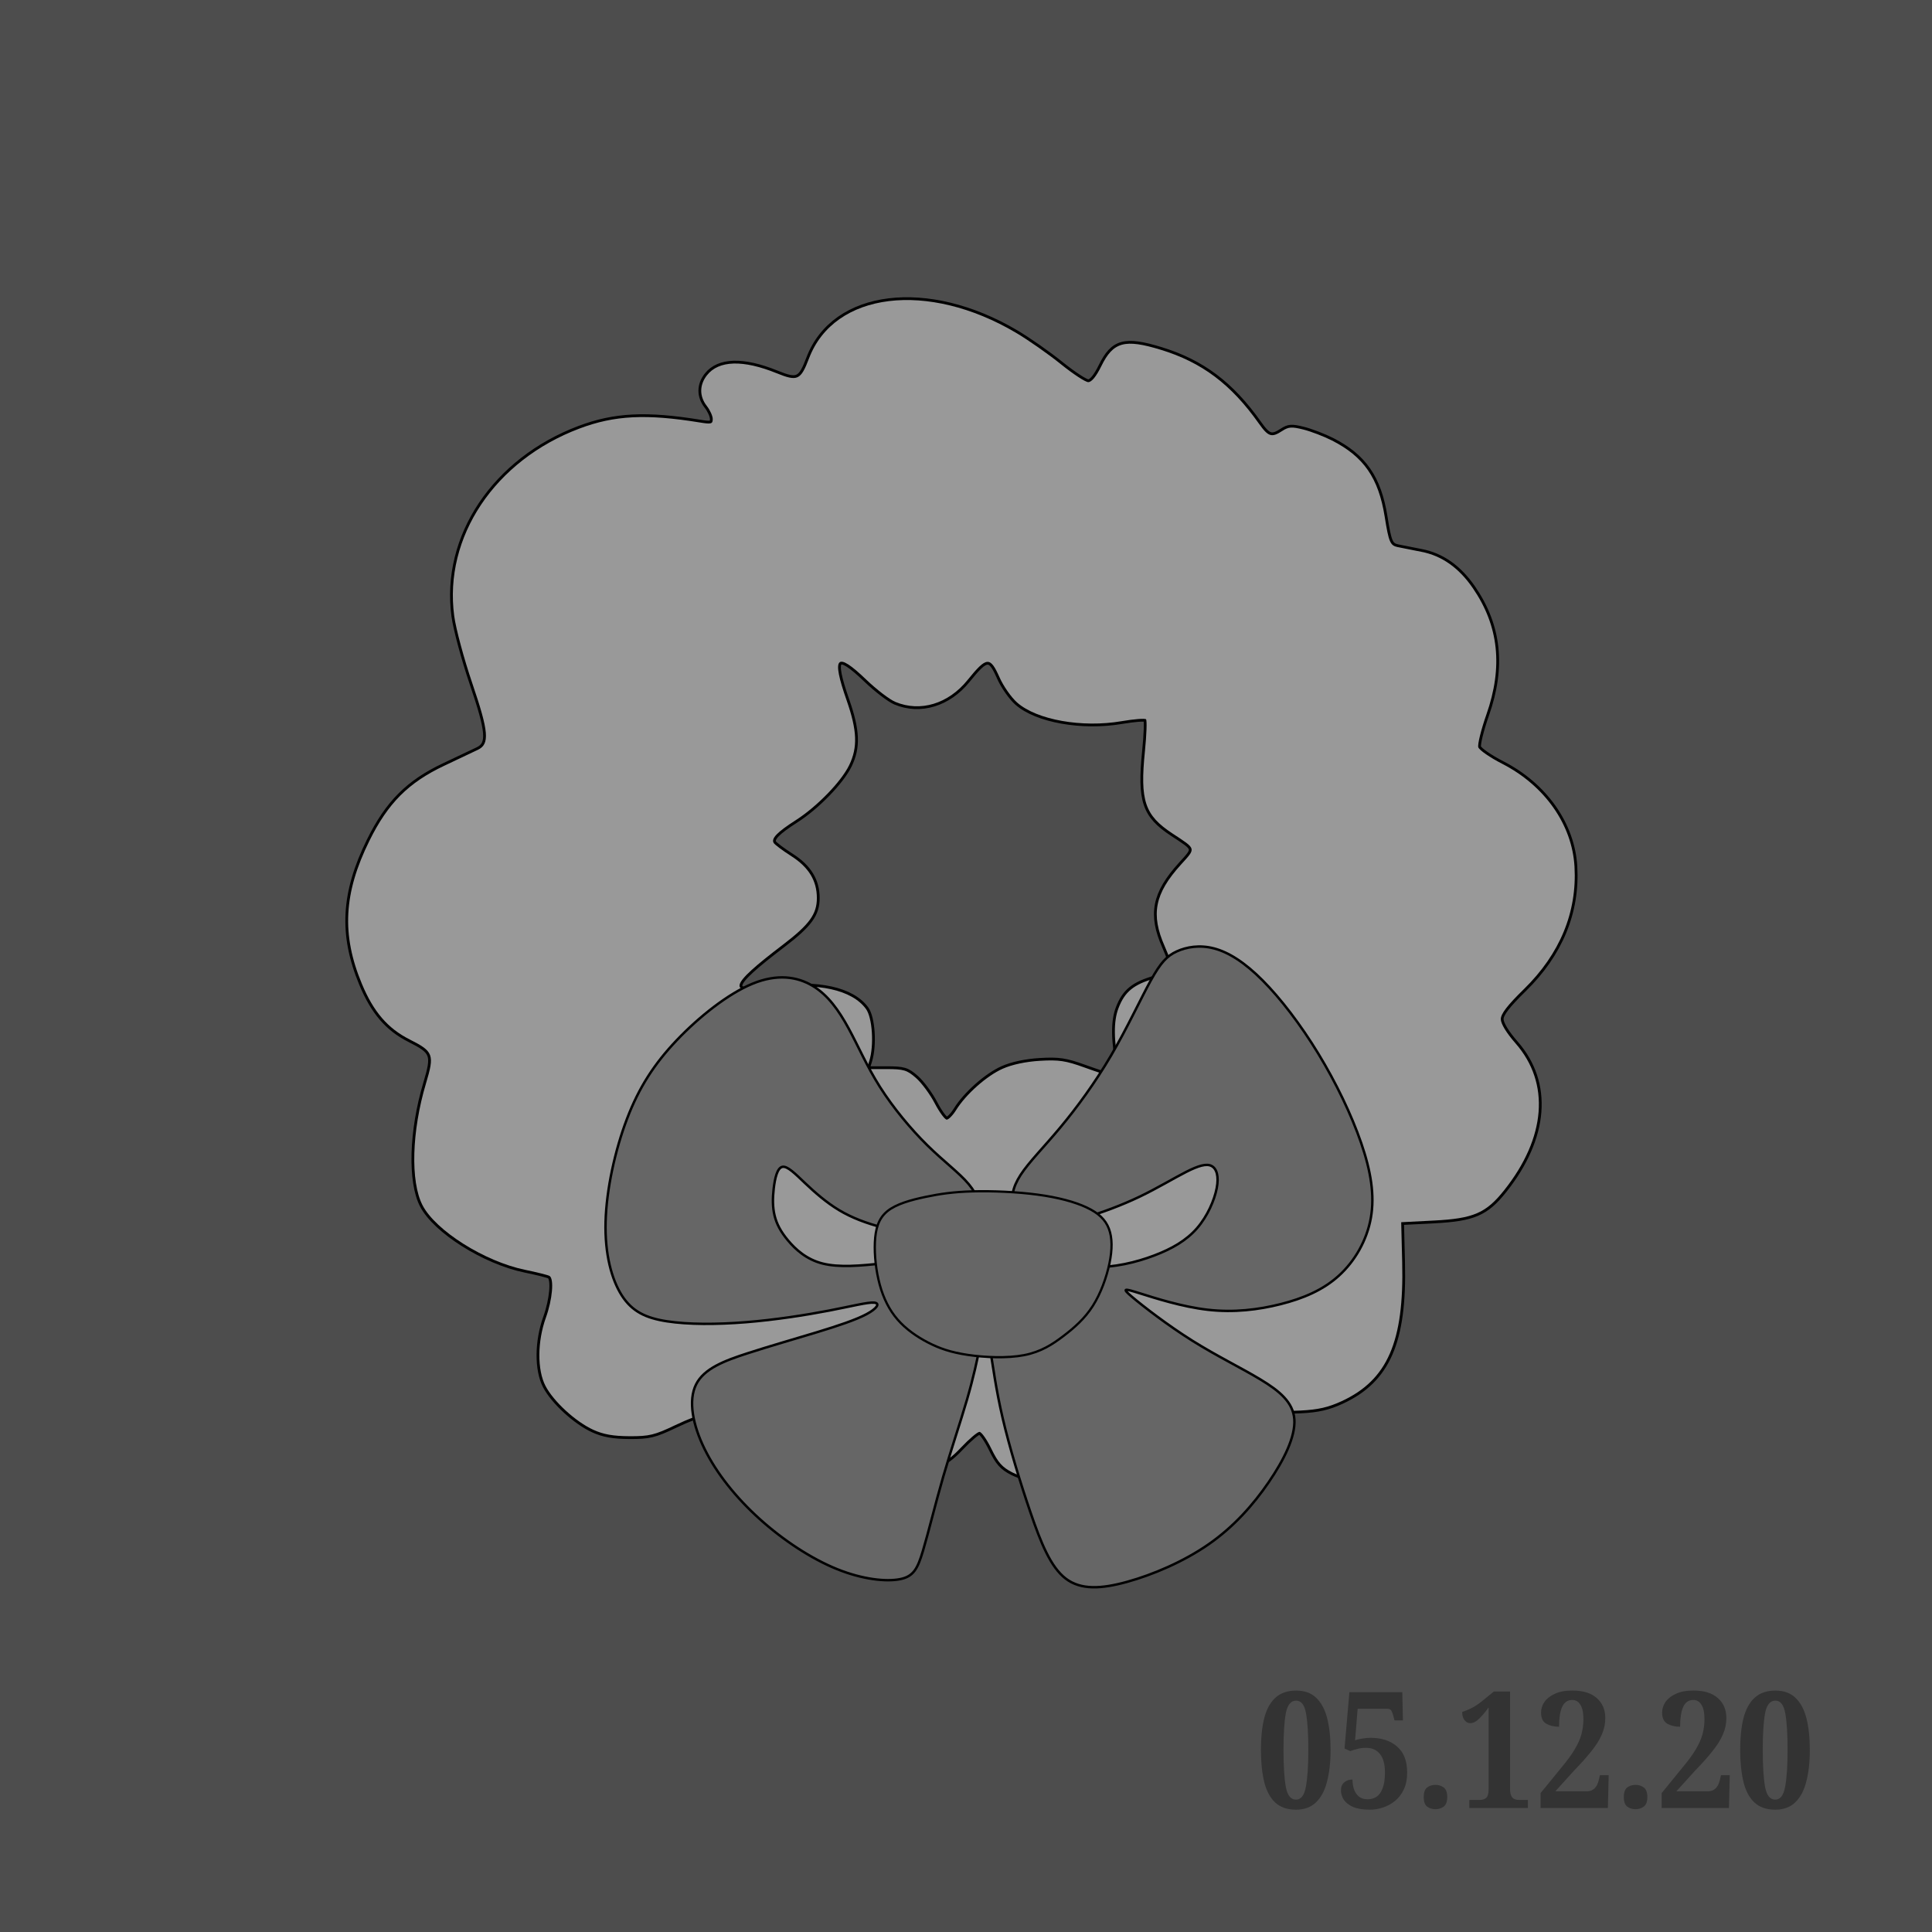
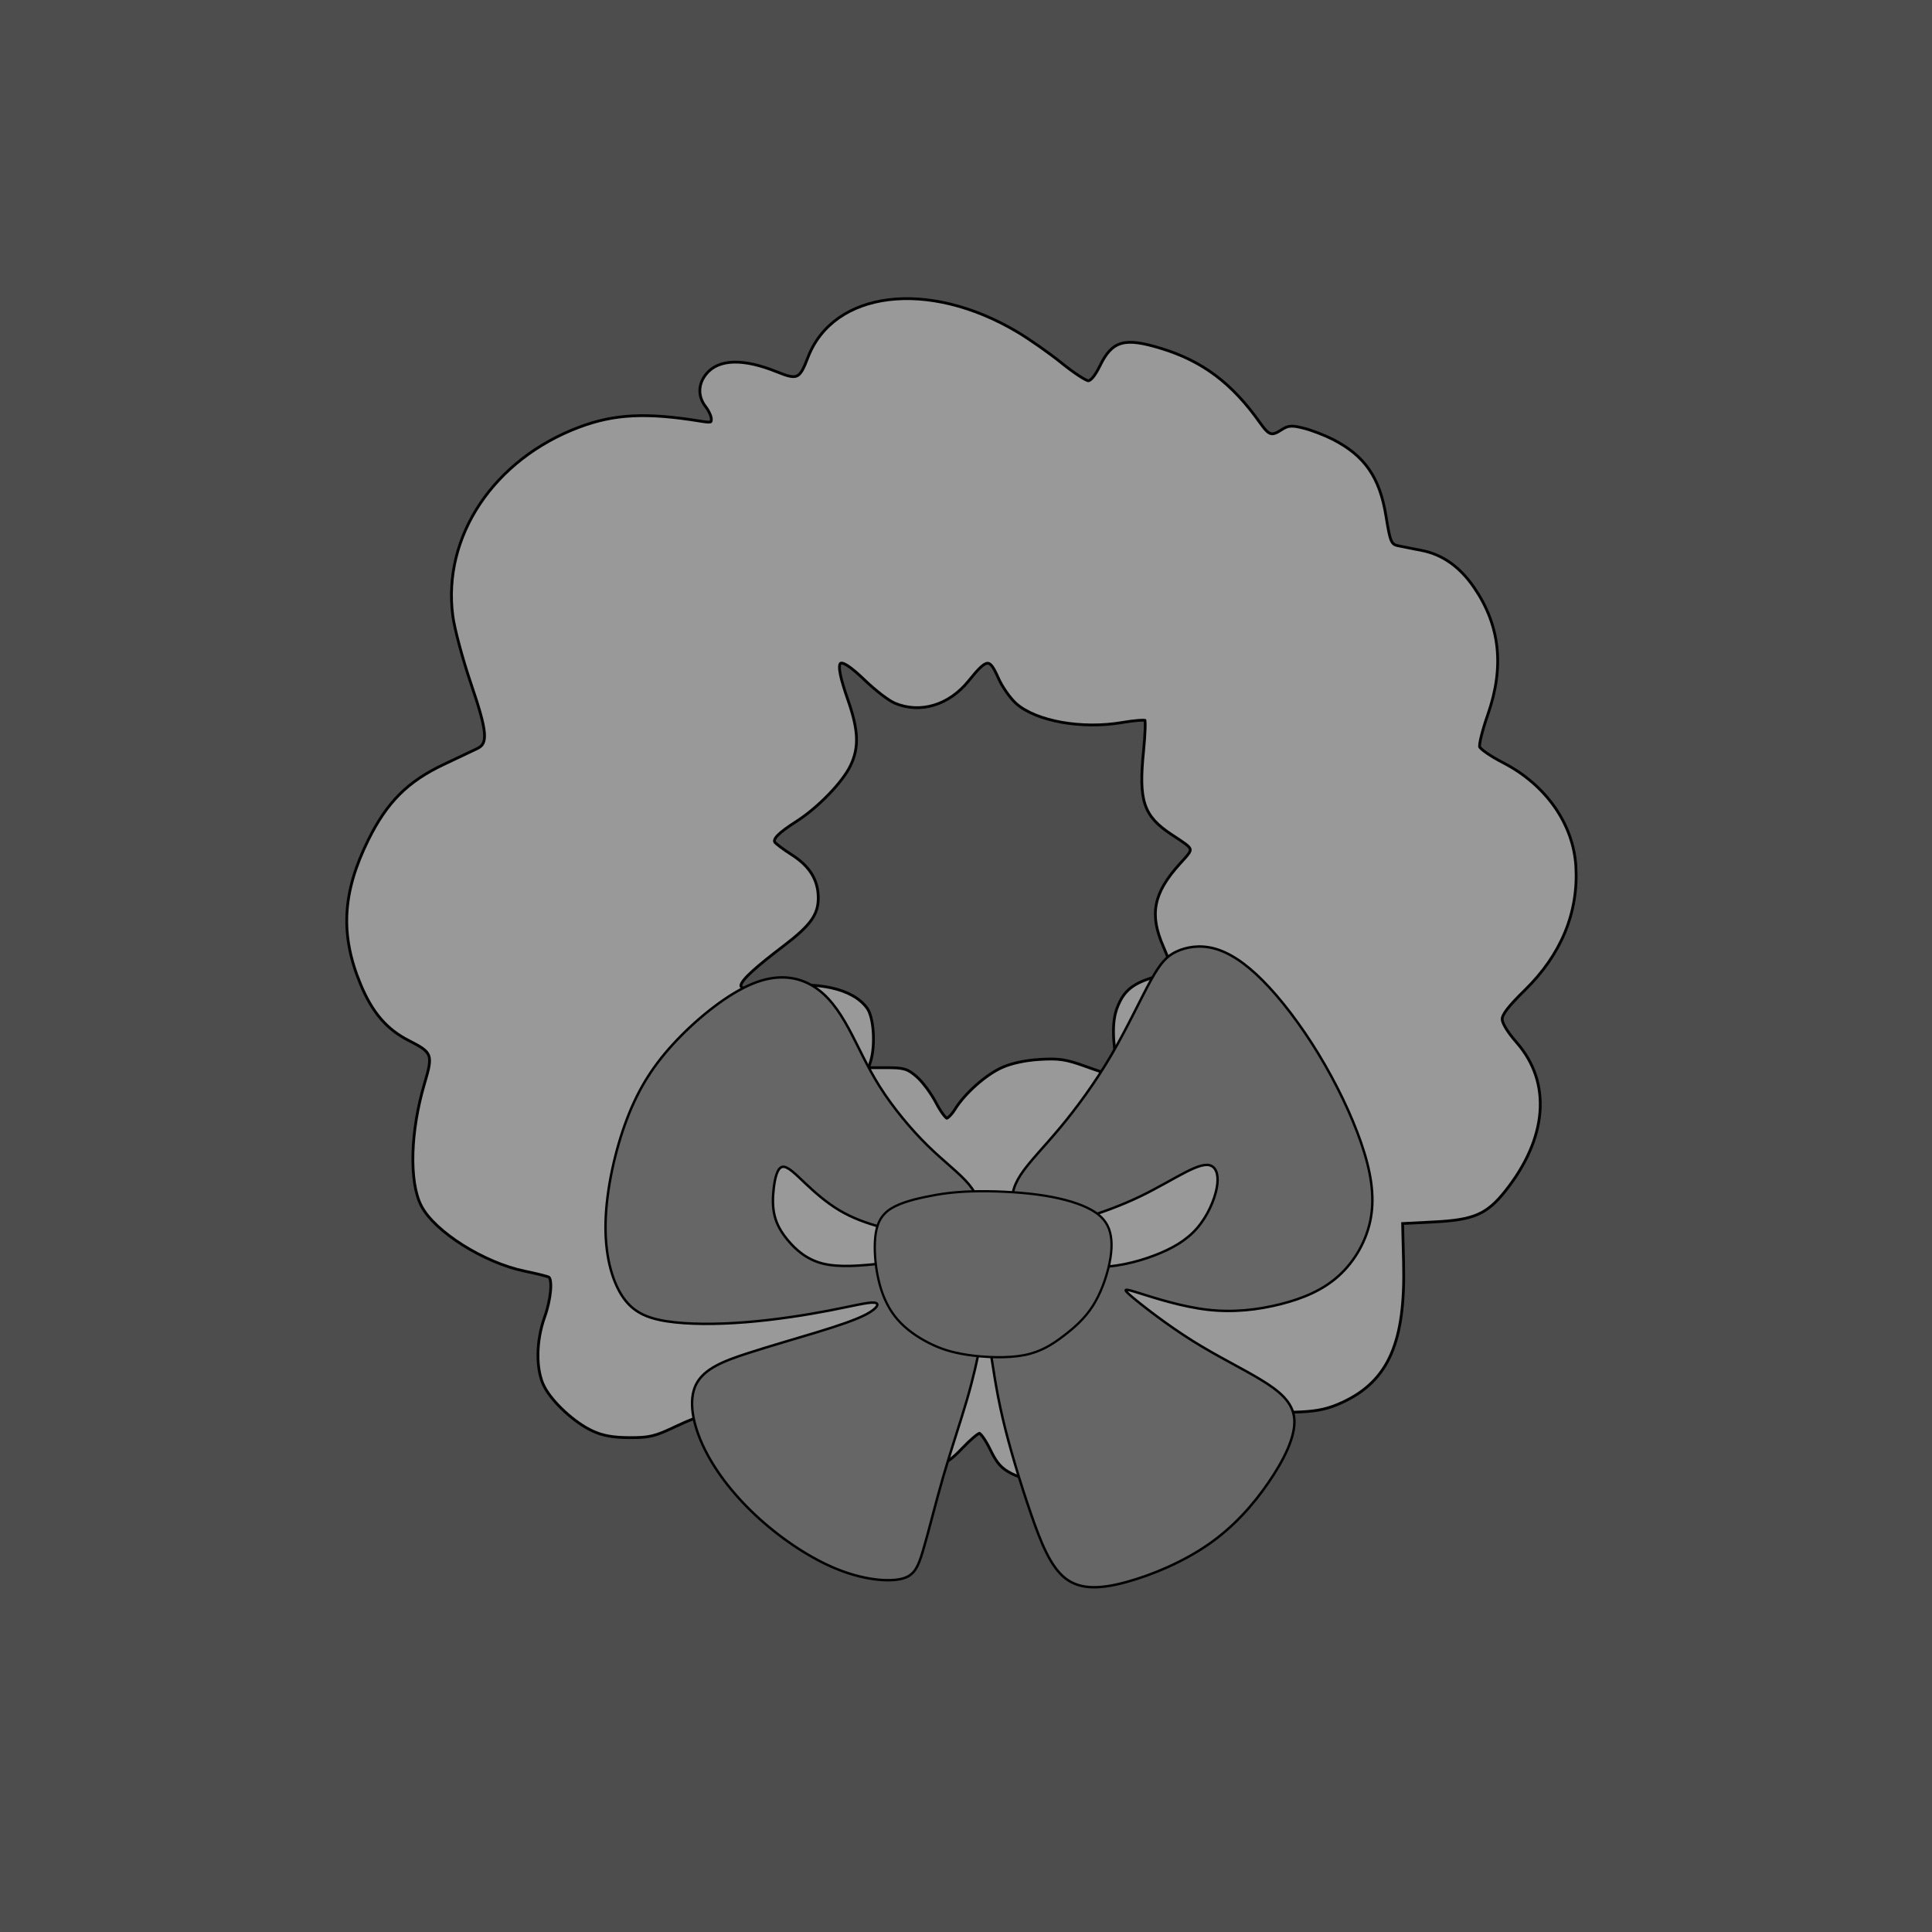
- <svg xmlns="http://www.w3.org/2000/svg" xmlns:ns1="http://www.openswatchbook.org/uri/2009/osb" width="169.333mm" height="169.333mm" viewBox="0 0 169.333 169.333" version="1.1" id="svg4122">
+ <svg xmlns="http://www.w3.org/2000/svg" xmlns:ns1="http://www.openswatchbook.org/uri/2009/osb" width="169.333mm" height="169.333mm" viewBox="0 0 169.333 169.333" id="svg4122">
  <defs id="defs4116">
-     <rect x="-68.792" y="116.417" width="52.917" height="21.167" id="rect6794" />
-     <rect x="148.167" y="1081.907" width="1037.167" height="336.26" id="rect6326" />
-     <rect x="867.833" y="3175" width="910.167" height="296.333" id="rect6314" />
-     <rect x="1820.333" y="3217.333" width="846.667" height="169.333" id="rect6302" />
-     <rect x="113.322" y="786.841" width="1024.177" height="243.75" id="rect2516" />
+     <path d="M-68.792 116.417h52.917v21.167H-68.792z" id="rect6794" />
+     <path d="M148.167 1081.907h1037.167v336.26H148.167z" id="rect6326" />
+     <path d="M867.833 3175H1778v296.333H867.833z" id="rect6314" />
+     <path d="M1820.333 3217.333h846.667v169.333H1820.333z" id="rect6302" />
+     <path d="M113.322 786.841h1024.177v243.75H113.322z" id="rect2516" />
    <linearGradient id="linearGradient1757" ns1:paint="gradient">
-       <stop style="stop-color:#cccccc;stop-opacity:1;" offset="0" id="stop1753" />
-       <stop style="stop-color:#cccccc;stop-opacity:0;" offset="1" id="stop1755" />
+       <stop style="stop-color:#ccc;stop-opacity:1" offset="0" id="stop1753" />
+       <stop style="stop-color:#ccc;stop-opacity:0" offset="1" id="stop1755" />
    </linearGradient>
    <linearGradient id="linearGradient1324" ns1:paint="gradient">
-       <stop style="stop-color:#000000;stop-opacity:1;" offset="0" id="stop1320" />
-       <stop style="stop-color:#000000;stop-opacity:0;" offset="1" id="stop1322" />
+       <stop style="stop-color:#000;stop-opacity:1" offset="0" id="stop1320" />
+       <stop style="stop-color:#000;stop-opacity:0" offset="1" id="stop1322" />
    </linearGradient>
  </defs>
  <g id="layer1" transform="translate(-15.87499,-63.50001)">
    <g id="g6784" transform="translate(-274.4108,211.6667)">
-       <rect style="fill:#4d4d4d;fill-opacity:1;stroke:none;stroke-width:1;stroke-miterlimit:4;stroke-dasharray:none;stroke-opacity:1;paint-order:stroke markers fill" id="rect4085-0-5" width="169.333" height="169.333" x="290.286" y="-148.167" />
+       <path style="fill:#4d4d4d;fill-opacity:1;stroke:none;stroke-width:1;stroke-miterlimit:4;stroke-dasharray:none;stroke-opacity:1;paint-order:stroke markers fill" id="rect4085-0-5" d="M290.286-148.167h169.333v169.333H290.286z" />
      <g id="g3907-8" transform="matrix(0.7958195,0,0,0.7958195,-2252.971,-1746.66)">
-         <path style="fill:#999999;stroke:#000000;stroke-width:0.613;stroke-miterlimit:4;stroke-dasharray:none;stroke-opacity:1;paint-order:stroke markers fill" d="m 3279.584,2172.014 c -2.184,-1.088 -3.819,-3.146 -5.12,-6.442 -0.329,-0.833 -0.69,-1.228 -1.123,-1.228 -0.351,0 -1.795,0.553 -3.21,1.228 -2.276,1.087 -2.854,1.227 -5.028,1.218 -1.793,-0.01 -2.87,-0.198 -3.987,-0.708 -1.944,-0.886 -4.382,-3.123 -5.269,-4.835 -0.916,-1.768 -0.897,-4.894 0.046,-7.516 0.717,-1.993 0.918,-4.276 0.404,-4.593 -0.16,-0.099 -1.376,-0.404 -2.702,-0.677 -4.454,-0.918 -9.842,-4.313 -11.29,-7.114 -1.345,-2.602 -1.186,-8.171 0.383,-13.415 0.954,-3.187 0.833,-3.513 -1.794,-4.839 -2.415,-1.219 -3.984,-3.044 -5.267,-6.127 -2.253,-5.413 -2.009,-10.013 0.84,-15.774 2.037,-4.121 4.291,-6.38 8.219,-8.239 1.593,-0.754 3.265,-1.547 3.716,-1.761 1.322,-0.629 1.209,-1.978 -0.617,-7.338 -0.903,-2.652 -1.798,-5.978 -1.988,-7.391 -1.169,-8.703 4.47,-17.143 13.802,-20.656 3.855,-1.451 7.356,-1.625 13.282,-0.66 1.225,0.2 1.391,0.153 1.385,-0.388 0,-0.338 -0.295,-0.983 -0.648,-1.434 -0.83,-1.061 -0.824,-2.316 0.015,-3.383 1.294,-1.645 3.974,-1.724 7.667,-0.225 2.306,0.936 2.659,0.774 3.578,-1.644 2.773,-7.298 13.068,-8.564 22.799,-2.803 1.351,0.8 3.562,2.347 4.912,3.439 1.351,1.091 2.716,1.987 3.033,1.99 0.375,0 0.881,-0.615 1.447,-1.768 1.306,-2.664 2.57,-3.011 6.539,-1.797 4.527,1.385 7.741,3.799 10.787,8.102 1.058,1.494 1.42,1.61 2.605,0.834 0.685,-0.449 1.04,-0.472 2.321,-0.149 0.832,0.209 2.236,0.748 3.122,1.196 3.518,1.783 5.147,4.133 5.831,8.414 0.45,2.814 0.6,3.162 1.44,3.34 0.385,0.081 1.551,0.312 2.591,0.513 2.253,0.435 4.135,1.763 5.673,4.003 2.854,4.155 3.337,8.67 1.491,13.926 -0.587,1.672 -0.987,3.293 -0.887,3.602 0.099,0.309 1.282,1.127 2.628,1.817 4.677,2.398 7.698,6.689 7.966,11.316 0.291,5.024 -1.604,9.615 -5.572,13.5 -1.825,1.786 -2.545,2.722 -2.545,3.306 0,0.509 0.612,1.514 1.632,2.679 3.817,4.362 3.349,10.365 -1.259,16.162 -2.006,2.523 -3.386,3.119 -7.741,3.341 l -3.602,0.184 0.11,4.421 c 0.216,8.732 -1.622,12.952 -6.659,15.284 -1.474,0.682 -2.605,0.941 -4.526,1.036 -3.555,0.175 -5.06,-0.445 -7.665,-3.156 -2.268,-2.36 -2.663,-2.374 -3.393,-0.12 -1.844,5.693 -6.866,10.042 -12.626,10.934 -2.853,0.442 -6.203,0.095 -8.039,-0.831 -1.129,-0.57 -1.597,-1.092 -2.326,-2.596 -0.502,-1.036 -1.096,-1.883 -1.319,-1.883 -0.224,0 -1.139,0.777 -2.035,1.726 -1.943,2.061 -3.239,2.531 -6.971,2.531 -3.464,0 -5.609,-0.467 -8.414,-1.831 -3.211,-1.562 -3.679,-1.494 -2.453,0.357 0.87,1.314 0.841,2.616 -0.073,3.256 -1.036,0.726 -2.17,0.634 -4.113,-0.335 z m 21.496,-41.156 c 1.077,-1.733 3.369,-3.765 5.123,-4.543 1.036,-0.459 2.542,-0.78 4.1,-0.872 2.086,-0.124 2.836,-0.011 4.912,0.74 1.347,0.487 2.801,0.967 3.231,1.067 0.732,0.17 0.768,0.112 0.573,-0.93 -0.598,-3.197 -0.617,-5.222 -0.063,-6.674 0.688,-1.801 1.656,-2.598 3.972,-3.272 2.063,-0.6 2.212,-1.071 1.121,-3.538 -1.554,-3.514 -1.105,-5.798 1.764,-8.973 1.705,-1.887 1.755,-1.701 -0.919,-3.462 -3.051,-2.01 -3.581,-3.599 -3.026,-9.081 0.182,-1.802 0.236,-3.372 0.118,-3.49 -0.117,-0.117 -1.323,-0.024 -2.679,0.208 -4.362,0.746 -9.334,-0.136 -11.502,-2.04 -0.645,-0.566 -1.519,-1.813 -1.942,-2.77 -1.043,-2.358 -1.431,-2.327 -3.544,0.29 -2.108,2.61 -5.196,3.544 -7.935,2.4 -0.635,-0.265 -2.08,-1.371 -3.21,-2.456 -3.309,-3.178 -3.868,-2.588 -2.163,2.284 1.159,3.314 1.233,5.17 0.284,7.132 -0.882,1.821 -3.546,4.566 -5.882,6.061 -2.055,1.315 -2.738,2.021 -2.432,2.516 0.117,0.19 0.989,0.842 1.937,1.448 1.917,1.226 2.818,2.703 2.818,4.62 0,1.775 -0.837,2.919 -3.766,5.152 -6.04,4.603 -6.239,5.484 -1.081,4.79 4.956,-0.667 8.715,0.163 10.25,2.263 0.709,0.97 0.906,4.002 0.372,5.726 l -0.279,0.901 h 2.153 c 1.924,0 2.272,0.104 3.269,0.98 0.614,0.539 1.54,1.791 2.058,2.783 0.518,0.992 1.114,1.803 1.325,1.804 0.21,3e-4 0.68,-0.478 1.044,-1.064 z" id="path1680-0" />
-         <path style="display:inline;fill:#666666;stroke:#000000;stroke-width:0.269px;stroke-linecap:butt;stroke-linejoin:miter;stroke-opacity:1" d="m 3281.076,2142.479 c -0.22,-0.914 -0.22,-1.893 -0.094,-2.971 0.126,-1.077 0.377,-2.252 0.943,-2.383 0.566,-0.131 1.446,0.783 2.515,1.795 1.069,1.012 2.326,2.122 3.741,2.971 1.415,0.849 2.986,1.436 4.841,1.926 1.855,0.49 3.992,0.881 5.564,1.077 1.572,0.196 2.578,0.196 3.426,-0.196 0.849,-0.392 1.54,-1.175 1.698,-2.187 0.157,-1.012 -0.22,-2.252 -1.257,-3.493 -1.037,-1.24 -2.735,-2.481 -4.558,-4.276 -1.823,-1.795 -3.772,-4.146 -5.219,-6.431 -1.446,-2.285 -2.389,-4.505 -3.458,-6.463 -1.069,-1.959 -2.263,-3.656 -3.961,-4.668 -1.698,-1.012 -3.898,-1.339 -6.602,-0.229 -2.704,1.11 -5.91,3.656 -8.362,6.235 -2.452,2.579 -4.15,5.19 -5.47,8.651 -1.32,3.46 -2.263,7.769 -2.358,11.328 -0.094,3.558 0.66,6.365 1.792,8.128 1.132,1.763 2.641,2.481 4.967,2.84 2.326,0.359 5.47,0.359 8.708,0.098 3.238,-0.261 6.57,-0.783 9.117,-1.273 2.546,-0.49 4.307,-0.947 4.998,-0.881 0.692,0.065 0.314,0.653 -0.849,1.273 -1.163,0.62 -3.112,1.273 -5.47,1.991 -2.358,0.718 -5.124,1.502 -7.639,2.318 -2.515,0.816 -4.778,1.665 -5.659,3.428 -0.88,1.763 -0.377,4.44 0.943,7.117 1.321,2.677 3.458,5.354 6.067,7.704 2.609,2.35 5.69,4.374 8.519,5.517 2.829,1.143 5.407,1.404 6.916,1.11 1.509,-0.294 1.949,-1.143 2.546,-3.134 0.597,-1.991 1.352,-5.125 2.232,-8.161 0.88,-3.036 1.886,-5.974 2.609,-8.455 0.723,-2.481 1.163,-4.505 1.415,-5.876 0.252,-1.371 0.314,-2.089 0.472,-2.057 0.157,0.033 0.409,0.816 0.692,2.481 0.283,1.665 0.597,4.211 1.352,7.443 0.754,3.232 1.949,7.149 3.081,10.446 1.132,3.297 2.201,5.974 3.867,7.247 1.666,1.273 3.93,1.142 6.759,0.359 2.829,-0.783 6.224,-2.22 8.991,-4.146 2.766,-1.926 4.904,-4.341 6.602,-6.822 1.698,-2.481 2.955,-5.027 2.829,-6.92 -0.126,-1.893 -1.635,-3.134 -3.741,-4.407 -2.106,-1.273 -4.81,-2.579 -7.513,-4.276 -2.704,-1.698 -5.407,-3.787 -6.602,-4.799 -1.195,-1.012 -0.88,-0.947 0.786,-0.424 1.666,0.522 4.684,1.502 7.545,1.828 2.861,0.326 5.564,0 8.016,-0.62 2.452,-0.62 4.653,-1.534 6.413,-3.134 1.76,-1.599 3.081,-3.885 3.521,-6.365 0.44,-2.481 0,-5.158 -1.069,-8.259 -1.069,-3.101 -2.766,-6.627 -4.715,-9.826 -1.949,-3.199 -4.15,-6.072 -6.13,-8.063 -1.98,-1.991 -3.741,-3.101 -5.344,-3.526 -1.603,-0.424 -3.05,-0.163 -4.118,0.326 -1.069,0.49 -1.76,1.208 -2.861,3.199 -1.1,1.991 -2.609,5.256 -4.37,8.259 -1.76,3.003 -3.772,5.745 -5.596,7.932 -1.823,2.187 -3.458,3.819 -4.37,5.223 -0.912,1.404 -1.1,2.579 -0.723,3.558 0.377,0.979 1.321,1.763 2.672,1.958 1.352,0.196 3.112,-0.196 5.061,-0.784 1.949,-0.588 4.087,-1.371 6.067,-2.318 1.98,-0.947 3.804,-2.057 5.156,-2.742 1.352,-0.685 2.232,-0.947 2.798,-0.653 0.566,0.294 0.817,1.143 0.566,2.448 -0.252,1.306 -1.006,3.068 -2.169,4.407 -1.163,1.338 -2.735,2.252 -4.715,3.003 -1.98,0.751 -4.37,1.338 -7.01,1.306 -2.641,-0.033 -5.533,-0.685 -8.016,-1.045 -2.483,-0.359 -4.558,-0.424 -6.979,-0.261 -2.421,0.163 -5.187,0.555 -7.765,0.849 -2.578,0.294 -4.967,0.49 -6.759,0.033 -1.792,-0.457 -2.986,-1.567 -3.804,-2.546 -0.817,-0.979 -1.258,-1.828 -1.478,-2.742 z" id="path1492-1-8" />
-         <path style="display:inline;fill:#666666;stroke:#000000;stroke-width:0.249px;stroke-linecap:butt;stroke-linejoin:miter;stroke-opacity:1" d="m 3315.459,2141.6 c -1.298,-0.612 -3.135,-1.112 -5.414,-1.418 -2.28,-0.306 -5.003,-0.417 -7.124,-0.361 -2.121,0.055 -3.641,0.278 -5.224,0.611 -1.583,0.334 -3.23,0.778 -4.211,1.584 -0.982,0.806 -1.298,1.974 -1.362,3.419 -0.063,1.445 0.127,3.169 0.538,4.67 0.412,1.501 1.045,2.78 1.963,3.836 0.918,1.056 2.122,1.89 3.356,2.529 1.235,0.639 2.501,1.084 4.37,1.362 1.868,0.278 4.338,0.389 6.206,0.028 1.868,-0.361 3.135,-1.195 4.338,-2.112 1.203,-0.917 2.343,-1.918 3.229,-3.307 0.886,-1.39 1.52,-3.169 1.836,-4.697 0.317,-1.529 0.317,-2.807 -0.063,-3.808 -0.38,-1.001 -1.14,-1.723 -2.438,-2.335 z" id="path1496-5-9" />
+         <path style="fill:#999;stroke:#000;stroke-width:.613;stroke-miterlimit:4;stroke-dasharray:none;stroke-opacity:1;paint-order:stroke markers fill" d="m3279.584 2172.014c-2.184-1.088-3.819-3.146-5.12-6.442-.329-.833-.69-1.228-1.123-1.228-.351.0-1.795.553-3.21 1.228-2.276 1.087-2.854 1.227-5.028 1.218-1.793-.01-2.87-.198-3.987-.708-1.944-.886-4.382-3.123-5.269-4.835-.916-1.768-.897-4.894.046-7.516.717-1.993.918-4.276.404-4.593-.16-.099-1.376-.404-2.702-.677-4.454-.918-9.842-4.313-11.29-7.114-1.345-2.602-1.186-8.171.383-13.415.954-3.187.833-3.513-1.794-4.839-2.415-1.219-3.984-3.044-5.267-6.127-2.253-5.413-2.009-10.013.84-15.774 2.037-4.121 4.291-6.38 8.219-8.239 1.593-.754 3.265-1.547 3.716-1.761 1.322-.629 1.209-1.978-.617-7.338-.903-2.652-1.798-5.978-1.988-7.391-1.169-8.703 4.47-17.143 13.802-20.656 3.855-1.451 7.356-1.625 13.282-.66 1.225.2 1.391.153 1.385-.388.0-.338-.295-.983-.648-1.434-.83-1.061-.824-2.316.015-3.383 1.294-1.645 3.974-1.724 7.667-.225 2.306.936 2.659.774 3.578-1.644 2.773-7.298 13.068-8.564 22.799-2.803 1.351.8 3.562 2.347 4.912 3.439 1.351 1.091 2.716 1.987 3.033 1.99.375.0.881-.615 1.447-1.768 1.306-2.664 2.57-3.011 6.539-1.797 4.527 1.385 7.741 3.799 10.787 8.102 1.058 1.494 1.42 1.61 2.605.834.685-.449 1.04-.472 2.321-.149.832.209 2.236.748 3.122 1.196 3.518 1.783 5.147 4.133 5.831 8.414.45 2.814.6 3.162 1.44 3.34.385.081 1.551.312 2.591.513 2.253.435 4.135 1.763 5.673 4.003 2.854 4.155 3.337 8.67 1.491 13.926-.587 1.672-.987 3.293-.887 3.602.099.309 1.282 1.127 2.628 1.817 4.677 2.398 7.698 6.689 7.966 11.316.291 5.024-1.604 9.615-5.572 13.5-1.825 1.786-2.545 2.722-2.545 3.306.0.509.612 1.514 1.632 2.679 3.817 4.362 3.349 10.365-1.259 16.162-2.006 2.523-3.386 3.119-7.741 3.341l-3.602.184.11 4.421c.216 8.732-1.622 12.952-6.659 15.284-1.474.682-2.605.941-4.526 1.036-3.555.175-5.06-.445-7.665-3.156-2.268-2.36-2.663-2.374-3.393-.12-1.844 5.693-6.866 10.042-12.626 10.934-2.853.442-6.203.095-8.039-.831-1.129-.57-1.597-1.092-2.326-2.596-.502-1.036-1.096-1.883-1.319-1.883-.224.0-1.139.777-2.035 1.726-1.943 2.061-3.239 2.531-6.971 2.531-3.464.0-5.609-.467-8.414-1.831-3.211-1.562-3.679-1.494-2.453.357.87 1.314.841 2.616-.073 3.256-1.036.726-2.17.634-4.113-.335zm21.496-41.156c1.077-1.733 3.369-3.765 5.123-4.543 1.036-.459 2.542-.78 4.1-.872 2.086-.124 2.836-.011 4.912.74 1.347.487 2.801.967 3.231 1.067.732.17.768.112.573-.93-.598-3.197-.617-5.222-.063-6.674.688-1.801 1.656-2.598 3.972-3.272 2.063-.6 2.212-1.071 1.121-3.538-1.554-3.514-1.105-5.798 1.764-8.973 1.705-1.887 1.755-1.701-.919-3.462-3.051-2.01-3.581-3.599-3.026-9.081.182-1.802.236-3.372.118-3.49-.117-.117-1.323-.024-2.679.208-4.362.746-9.334-.136-11.502-2.04-.645-.566-1.519-1.813-1.942-2.77-1.043-2.358-1.431-2.327-3.544.29-2.108 2.61-5.196 3.544-7.935 2.4-.635-.265-2.08-1.371-3.21-2.456-3.309-3.178-3.868-2.588-2.163 2.284 1.159 3.314 1.233 5.17.284 7.132-.882 1.821-3.546 4.566-5.882 6.061-2.055 1.315-2.738 2.021-2.432 2.516.117.19.989.842 1.937 1.448 1.917 1.226 2.818 2.703 2.818 4.62.0 1.775-.837 2.919-3.766 5.152-6.04 4.603-6.239 5.484-1.081 4.79 4.956-.667 8.715.163 10.25 2.263.709.97.906 4.002.372 5.726l-.279.901h2.153c1.924.0 2.272.104 3.269.98.614.539 1.54 1.791 2.058 2.783.518.992 1.114 1.803 1.325 1.804.21 3e-4.68-.478 1.044-1.064z" id="path1680-0" />
+         <path style="display:inline;fill:#666;stroke:#000;stroke-width:.269px;stroke-linecap:butt;stroke-linejoin:miter;stroke-opacity:1" d="m3281.076 2142.479c-.22-.914-.22-1.893-.094-2.971.126-1.077.377-2.252.943-2.383.566-.131 1.446.783 2.515 1.795 1.069 1.012 2.326 2.122 3.741 2.971 1.415.849 2.986 1.436 4.841 1.926 1.855.49 3.992.881 5.564 1.077 1.572.196 2.578.196 3.426-.196.849-.392 1.54-1.175 1.698-2.187.157-1.012-.22-2.252-1.257-3.493-1.037-1.24-2.735-2.481-4.558-4.276-1.823-1.795-3.772-4.146-5.219-6.431-1.446-2.285-2.389-4.505-3.458-6.463-1.069-1.959-2.263-3.656-3.961-4.668-1.698-1.012-3.898-1.339-6.602-.229-2.704 1.11-5.91 3.656-8.362 6.235-2.452 2.579-4.15 5.19-5.47 8.651-1.32 3.46-2.263 7.769-2.358 11.328-.094 3.558.66 6.365 1.792 8.128 1.132 1.763 2.641 2.481 4.967 2.84 2.326.359 5.47.359 8.708.098 3.238-.261 6.57-.783 9.117-1.273 2.546-.49 4.307-.947 4.998-.881.692.065.314.653-.849 1.273-1.163.62-3.112 1.273-5.47 1.991-2.358.718-5.124 1.502-7.639 2.318-2.515.816-4.778 1.665-5.659 3.428-.88 1.763-.377 4.44.943 7.117 1.321 2.677 3.458 5.354 6.067 7.704 2.609 2.35 5.69 4.374 8.519 5.517 2.829 1.143 5.407 1.404 6.916 1.11 1.509-.294 1.949-1.143 2.546-3.134.597-1.991 1.352-5.125 2.232-8.161.88-3.036 1.886-5.974 2.609-8.455.723-2.481 1.163-4.505 1.415-5.876.252-1.371.314-2.089.472-2.057.157.033.409.816.692 2.481.283 1.665.597 4.211 1.352 7.443.754 3.232 1.949 7.149 3.081 10.446 1.132 3.297 2.201 5.974 3.867 7.247 1.666 1.273 3.93 1.142 6.759.359 2.829-.783 6.224-2.22 8.991-4.146 2.766-1.926 4.904-4.341 6.602-6.822 1.698-2.481 2.955-5.027 2.829-6.92-.126-1.893-1.635-3.134-3.741-4.407-2.106-1.273-4.81-2.579-7.513-4.276-2.704-1.698-5.407-3.787-6.602-4.799-1.195-1.012-.88-.947.786-.424 1.666.522 4.684 1.502 7.545 1.828 2.861.326 5.564.0 8.016-.62 2.452-.62 4.653-1.534 6.413-3.134 1.76-1.599 3.081-3.885 3.521-6.365.44-2.481.0-5.158-1.069-8.259-1.069-3.101-2.766-6.627-4.715-9.826-1.949-3.199-4.15-6.072-6.13-8.063-1.98-1.991-3.741-3.101-5.344-3.526-1.603-.424-3.05-.163-4.118.326-1.069.49-1.76 1.208-2.861 3.199-1.1 1.991-2.609 5.256-4.37 8.259-1.76 3.003-3.772 5.745-5.596 7.932-1.823 2.187-3.458 3.819-4.37 5.223-.912 1.404-1.1 2.579-.723 3.558.377.979 1.321 1.763 2.672 1.958 1.352.196 3.112-.196 5.061-.784 1.949-.588 4.087-1.371 6.067-2.318 1.98-.947 3.804-2.057 5.156-2.742 1.352-.685 2.232-.947 2.798-.653.566.294.817 1.143.566 2.448-.252 1.306-1.006 3.068-2.169 4.407-1.163 1.338-2.735 2.252-4.715 3.003-1.98.751-4.37 1.338-7.01 1.306-2.641-.033-5.533-.685-8.016-1.045-2.483-.359-4.558-.424-6.979-.261-2.421.163-5.187.555-7.765.849-2.578.294-4.967.49-6.759.033-1.792-.457-2.986-1.567-3.804-2.546-.817-.979-1.258-1.828-1.478-2.742z" id="path1492-1-8" />
+         <path style="display:inline;fill:#666;stroke:#000;stroke-width:.249px;stroke-linecap:butt;stroke-linejoin:miter;stroke-opacity:1" d="m3315.459 2141.6c-1.298-.612-3.135-1.112-5.414-1.418-2.28-.306-5.003-.417-7.124-.361-2.121.055-3.641.278-5.224.611-1.583.334-3.23.778-4.211 1.584-.982.806-1.298 1.974-1.362 3.419-.063 1.445.127 3.169.538 4.67.412 1.501 1.045 2.78 1.963 3.836.918 1.056 2.122 1.89 3.356 2.529 1.235.639 2.501 1.084 4.37 1.362 1.868.278 4.338.389 6.206.028 1.868-.361 3.135-1.195 4.338-2.112 1.203-.917 2.343-1.918 3.229-3.307.886-1.39 1.52-3.169 1.836-4.697.317-1.529.317-2.807-.063-3.808-.38-1.001-1.14-1.723-2.438-2.335z" id="path1496-5-9" />
      </g>
-     </g>
-     <g aria-label="05.12.20" id="text6792" style="font-style:normal;font-weight:normal;font-size:10.583px;line-height:1.25;font-family:sans-serif;white-space:pre;shape-inside:url(#rect6794);fill:#000000;fill-opacity:1;stroke:none" transform="matrix(1.344032,0,0,1.344032,218.4505,52.55505)">
-       <path d="m -66.209,126.156 q -0.857,0 -1.365,-0.476 -0.497,-0.476 -0.709,-1.344 -0.212,-0.878 -0.212,-2.085 0,-1.196 0.212,-2.053 0.222,-0.868 0.72,-1.333 0.508,-0.476 1.365,-0.476 0.815,0 1.302,0.466 0.497,0.466 0.72,1.333 0.222,0.868 0.222,2.074 0,1.196 -0.233,2.074 -0.222,0.868 -0.72,1.344 -0.497,0.476 -1.302,0.476 z m 0,-0.656 q 0.497,0 0.646,-0.847 0.159,-0.847 0.159,-2.392 0,-1.545 -0.148,-2.381 -0.148,-0.836 -0.646,-0.836 -0.519,0 -0.677,0.836 -0.148,0.836 -0.148,2.381 0,1.545 0.148,2.392 0.148,0.847 0.667,0.847 z" style="font-style:normal;font-variant:normal;font-weight:bold;font-stretch:condensed;font-family:'Noto Serif';-inkscape-font-specification:'Noto Serif Bold Condensed';fill:#333333" id="path6798" />
-       <path d="m -61.372,126.156 q -0.698,0 -1.122,-0.18 -0.413,-0.191 -0.603,-0.476 -0.18,-0.296 -0.18,-0.603 0,-0.339 0.212,-0.519 0.212,-0.191 0.54,-0.191 0,0.307 0.085,0.603 0.095,0.296 0.317,0.497 0.222,0.191 0.593,0.191 0.307,0 0.561,-0.159 0.254,-0.159 0.402,-0.54 0.159,-0.381 0.159,-1.048 0,-0.815 -0.328,-1.206 -0.317,-0.402 -0.9,-0.402 -0.328,0 -0.582,0.074 -0.243,0.064 -0.455,0.138 l -0.37,-0.169 0.317,-3.672 h 3.45 l 0.042,1.841 h -0.55 l -0.085,-0.318 q -0.064,-0.222 -0.127,-0.328 -0.064,-0.116 -0.286,-0.116 h -1.905 l -0.169,2.064 q 0.159,-0.074 0.455,-0.116 0.296,-0.053 0.55,-0.053 1.09,0 1.736,0.572 0.656,0.561 0.656,1.693 0,0.646 -0.222,1.111 -0.222,0.466 -0.582,0.751 -0.36,0.286 -0.783,0.423 -0.423,0.138 -0.825,0.138 z" style="font-style:normal;font-variant:normal;font-weight:bold;font-stretch:condensed;font-family:'Noto Serif';-inkscape-font-specification:'Noto Serif Bold Condensed';fill:#333333" id="path6800" />
-       <path d="m -57.107,126.124 q -0.328,0 -0.55,-0.169 -0.222,-0.169 -0.222,-0.624 0,-0.455 0.222,-0.624 0.222,-0.169 0.55,-0.169 0.296,0 0.529,0.169 0.233,0.169 0.233,0.624 0,0.455 -0.233,0.624 -0.233,0.169 -0.529,0.169 z" style="font-style:normal;font-variant:normal;font-weight:bold;font-stretch:condensed;font-family:'Noto Serif';-inkscape-font-specification:'Noto Serif Bold Condensed';fill:#333333" id="path6802" />
-       <path d="m -54.906,126.05 v -0.529 h 0.677 q 0.265,0 0.423,-0.138 0.159,-0.138 0.159,-0.572 v -5.323 q -0.339,0.466 -0.635,0.751 -0.286,0.275 -0.561,0.275 -0.212,0 -0.37,-0.191 -0.159,-0.201 -0.159,-0.54 0.265,-0.085 0.614,-0.254 0.349,-0.169 0.804,-0.55 l 0.646,-0.529 h 1.058 v 6.361 q 0,0.37 0.138,0.54 0.138,0.169 0.444,0.169 h 0.582 v 0.529 z" style="font-style:normal;font-variant:normal;font-weight:bold;font-stretch:condensed;font-family:'Noto Serif';-inkscape-font-specification:'Noto Serif Bold Condensed';fill:#333333" id="path6804" />
-       <path d="m -50.26,126.05 v -0.974 l 1.355,-1.662 q 0.561,-0.667 0.868,-1.185 0.317,-0.529 0.444,-0.995 0.127,-0.476 0.127,-0.995 0,-0.624 -0.201,-0.931 -0.19,-0.307 -0.519,-0.307 -0.466,0 -0.667,0.455 -0.201,0.444 -0.201,1.291 -0.476,0 -0.825,-0.191 -0.349,-0.201 -0.349,-0.73 0,-0.37 0.222,-0.699 0.233,-0.328 0.677,-0.529 0.455,-0.212 1.143,-0.212 1.048,0 1.598,0.497 0.55,0.487 0.55,1.302 0,0.561 -0.233,1.079 -0.222,0.519 -0.677,1.079 -0.444,0.561 -1.122,1.259 l -1.228,1.355 h 2.074 q 0.275,0 0.476,-0.18 0.201,-0.191 0.286,-0.561 l 0.074,-0.307 h 0.571 l -0.053,2.138 z" style="font-style:normal;font-variant:normal;font-weight:bold;font-stretch:condensed;font-family:'Noto Serif';-inkscape-font-specification:'Noto Serif Bold Condensed';fill:#333333" id="path6806" />
-       <path d="m -44.058,126.124 q -0.328,0 -0.55,-0.169 -0.222,-0.169 -0.222,-0.624 0,-0.455 0.222,-0.624 0.222,-0.169 0.55,-0.169 0.296,0 0.529,0.169 0.233,0.169 0.233,0.624 0,0.455 -0.233,0.624 -0.233,0.169 -0.529,0.169 z" style="font-style:normal;font-variant:normal;font-weight:bold;font-stretch:condensed;font-family:'Noto Serif';-inkscape-font-specification:'Noto Serif Bold Condensed';fill:#333333" id="path6808" />
-       <path d="m -42.365,126.05 v -0.974 l 1.355,-1.662 q 0.561,-0.667 0.868,-1.185 0.317,-0.529 0.444,-0.995 0.127,-0.476 0.127,-0.995 0,-0.624 -0.201,-0.931 -0.19,-0.307 -0.519,-0.307 -0.466,0 -0.667,0.455 -0.201,0.444 -0.201,1.291 -0.476,0 -0.825,-0.191 -0.349,-0.201 -0.349,-0.73 0,-0.37 0.222,-0.699 0.233,-0.328 0.677,-0.529 0.455,-0.212 1.143,-0.212 1.048,0 1.598,0.497 0.55,0.487 0.55,1.302 0,0.561 -0.233,1.079 -0.222,0.519 -0.677,1.079 -0.444,0.561 -1.122,1.259 l -1.228,1.355 h 2.074 q 0.275,0 0.476,-0.18 0.201,-0.191 0.286,-0.561 l 0.074,-0.307 h 0.571 l -0.053,2.138 z" style="font-style:normal;font-variant:normal;font-weight:bold;font-stretch:condensed;font-family:'Noto Serif';-inkscape-font-specification:'Noto Serif Bold Condensed';fill:#333333" id="path6810" />
-       <path d="m -34.956,126.156 q -0.857,0 -1.365,-0.476 -0.497,-0.476 -0.709,-1.344 -0.212,-0.878 -0.212,-2.085 0,-1.196 0.212,-2.053 0.222,-0.868 0.72,-1.333 0.508,-0.476 1.365,-0.476 0.815,0 1.302,0.466 0.497,0.466 0.72,1.333 0.222,0.868 0.222,2.074 0,1.196 -0.233,2.074 -0.222,0.868 -0.72,1.344 -0.497,0.476 -1.302,0.476 z m 0,-0.656 q 0.497,0 0.646,-0.847 0.159,-0.847 0.159,-2.392 0,-1.545 -0.148,-2.381 -0.148,-0.836 -0.646,-0.836 -0.519,0 -0.677,0.836 -0.148,0.836 -0.148,2.381 0,1.545 0.148,2.392 0.148,0.847 0.667,0.847 z" style="font-style:normal;font-variant:normal;font-weight:bold;font-stretch:condensed;font-family:'Noto Serif';-inkscape-font-specification:'Noto Serif Bold Condensed';fill:#333333" id="path6812" />
    </g>
  </g>
</svg>
